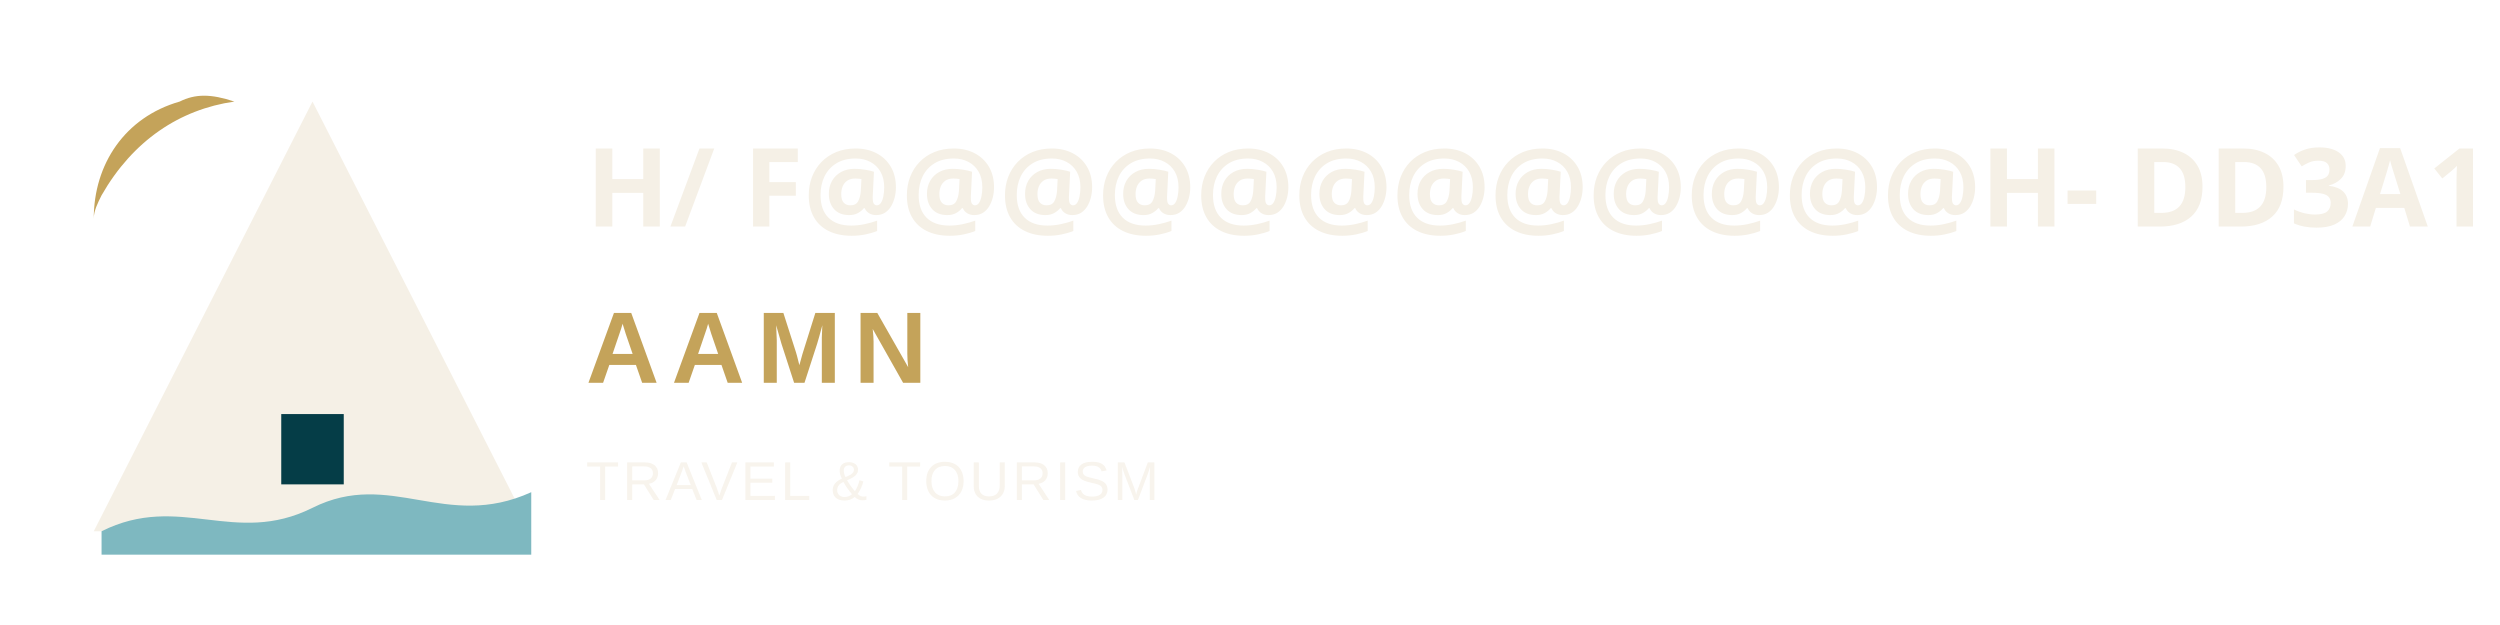
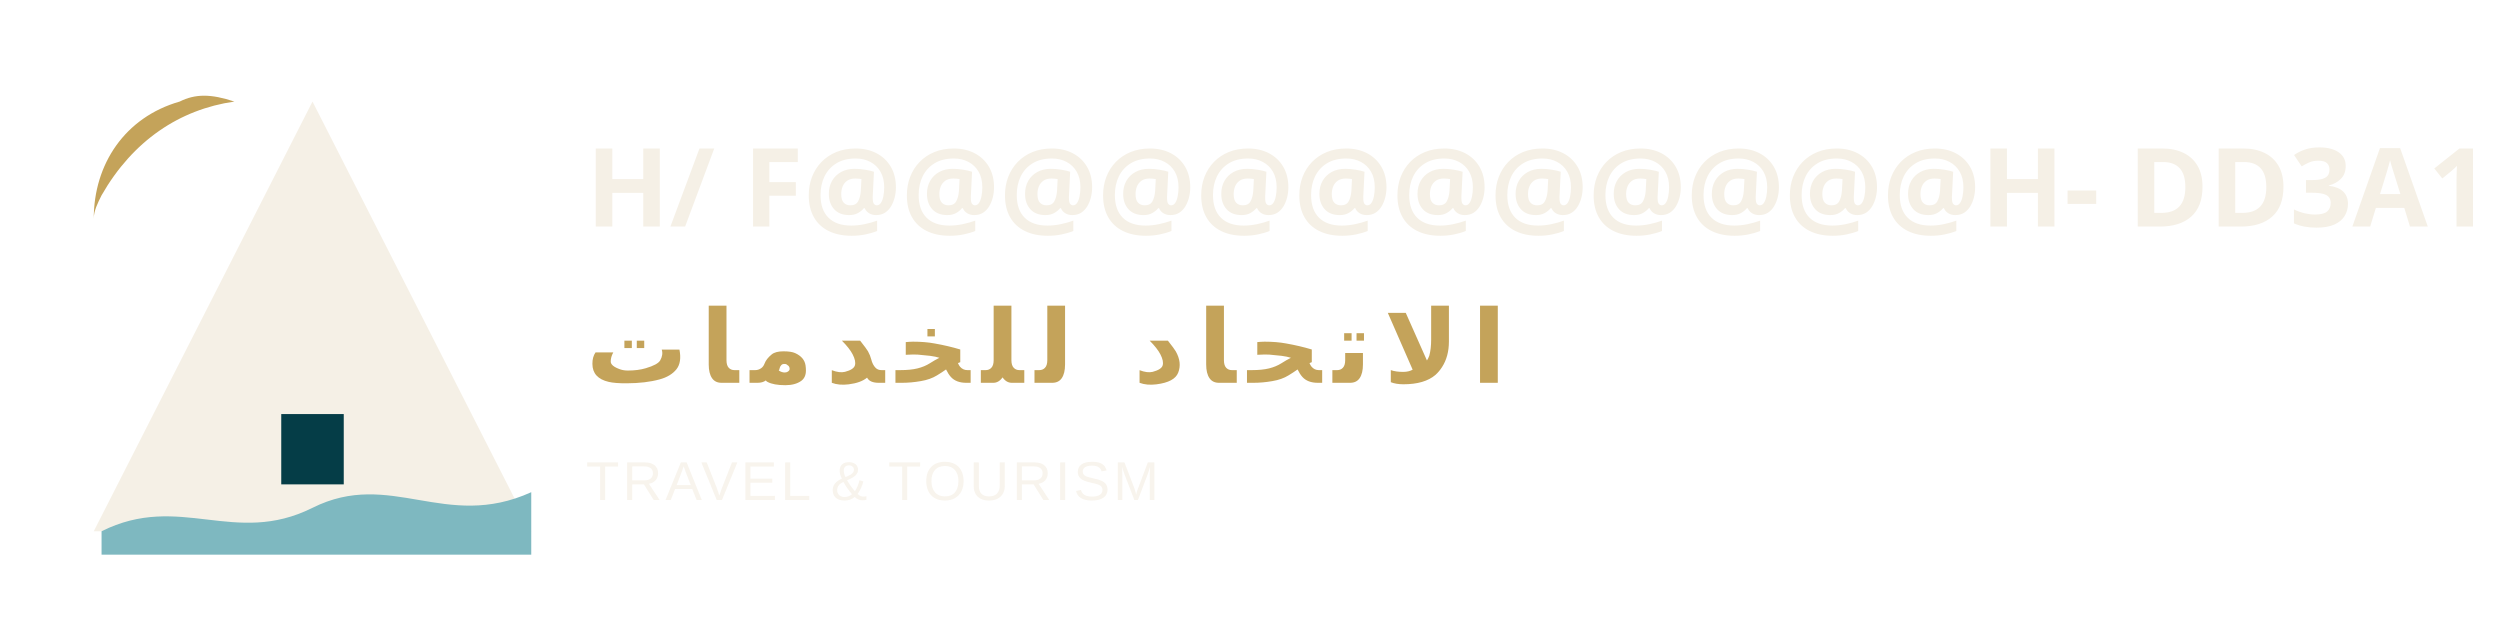
- <svg xmlns="http://www.w3.org/2000/svg" viewBox="0 0 640 160" role="img" aria-label="H/ FH- � Wad Nooh">
+ <svg xmlns="http://www.w3.org/2000/svg" viewBox="0 0 640 160" role="img" aria-label="H/ FH- � الاتحاد للخدمات">
  <defs>
    <style>
      .ar { font-family: 'El Messiri', 'Segoe UI', Tahoma, sans-serif; font-weight: 700; }
      .en { font-family: 'IBM Plex Sans Arabic', 'Segoe UI', Arial, sans-serif; font-weight: 700; letter-spacing: 0.12em; }
      .tag { font-family: 'IBM Plex Sans Arabic', 'Segoe UI', Arial, sans-serif; font-weight: 500; letter-spacing: 0.06em; }
    </style>
  </defs>
  <g transform="translate(18,18)">
    <path fill="#c4a35a" d="M28 8c-14 4-22 16-22 30 0-2 1-4 2-6 8-14 20-22 34-24-6-2-10-2-14 0z" />
    <path fill="#f5f0e6" d="M62 8 L118 118 H6 Z" />
    <path fill="#053d47" d="M54 88 h16 v18 h-16 z" />
    <path fill="#7eb8c0" d="M8 118 C28 108 42 122 62 112 C82 102 96 118 118 108 L118 124 H8 Z" />
  </g>
  <text class="ar" x="150" y="58" fill="#f5f0e6" font-size="28">H/ F@@@@@@@@@@@@H- DD3A1 H'D3J'-)</text>
-   <text class="en" x="150" y="98" fill="#c4a35a" font-size="26">AAMN</text>
+   <text class="en" x="150" y="98" fill="#c4a35a" font-size="26">الاتحاد للخدمات</text>
  <text class="tag" x="150" y="128" fill="rgba(245,240,230,0.75)" font-size="14">TRAVEL &amp; TOURISM</text>
</svg>
